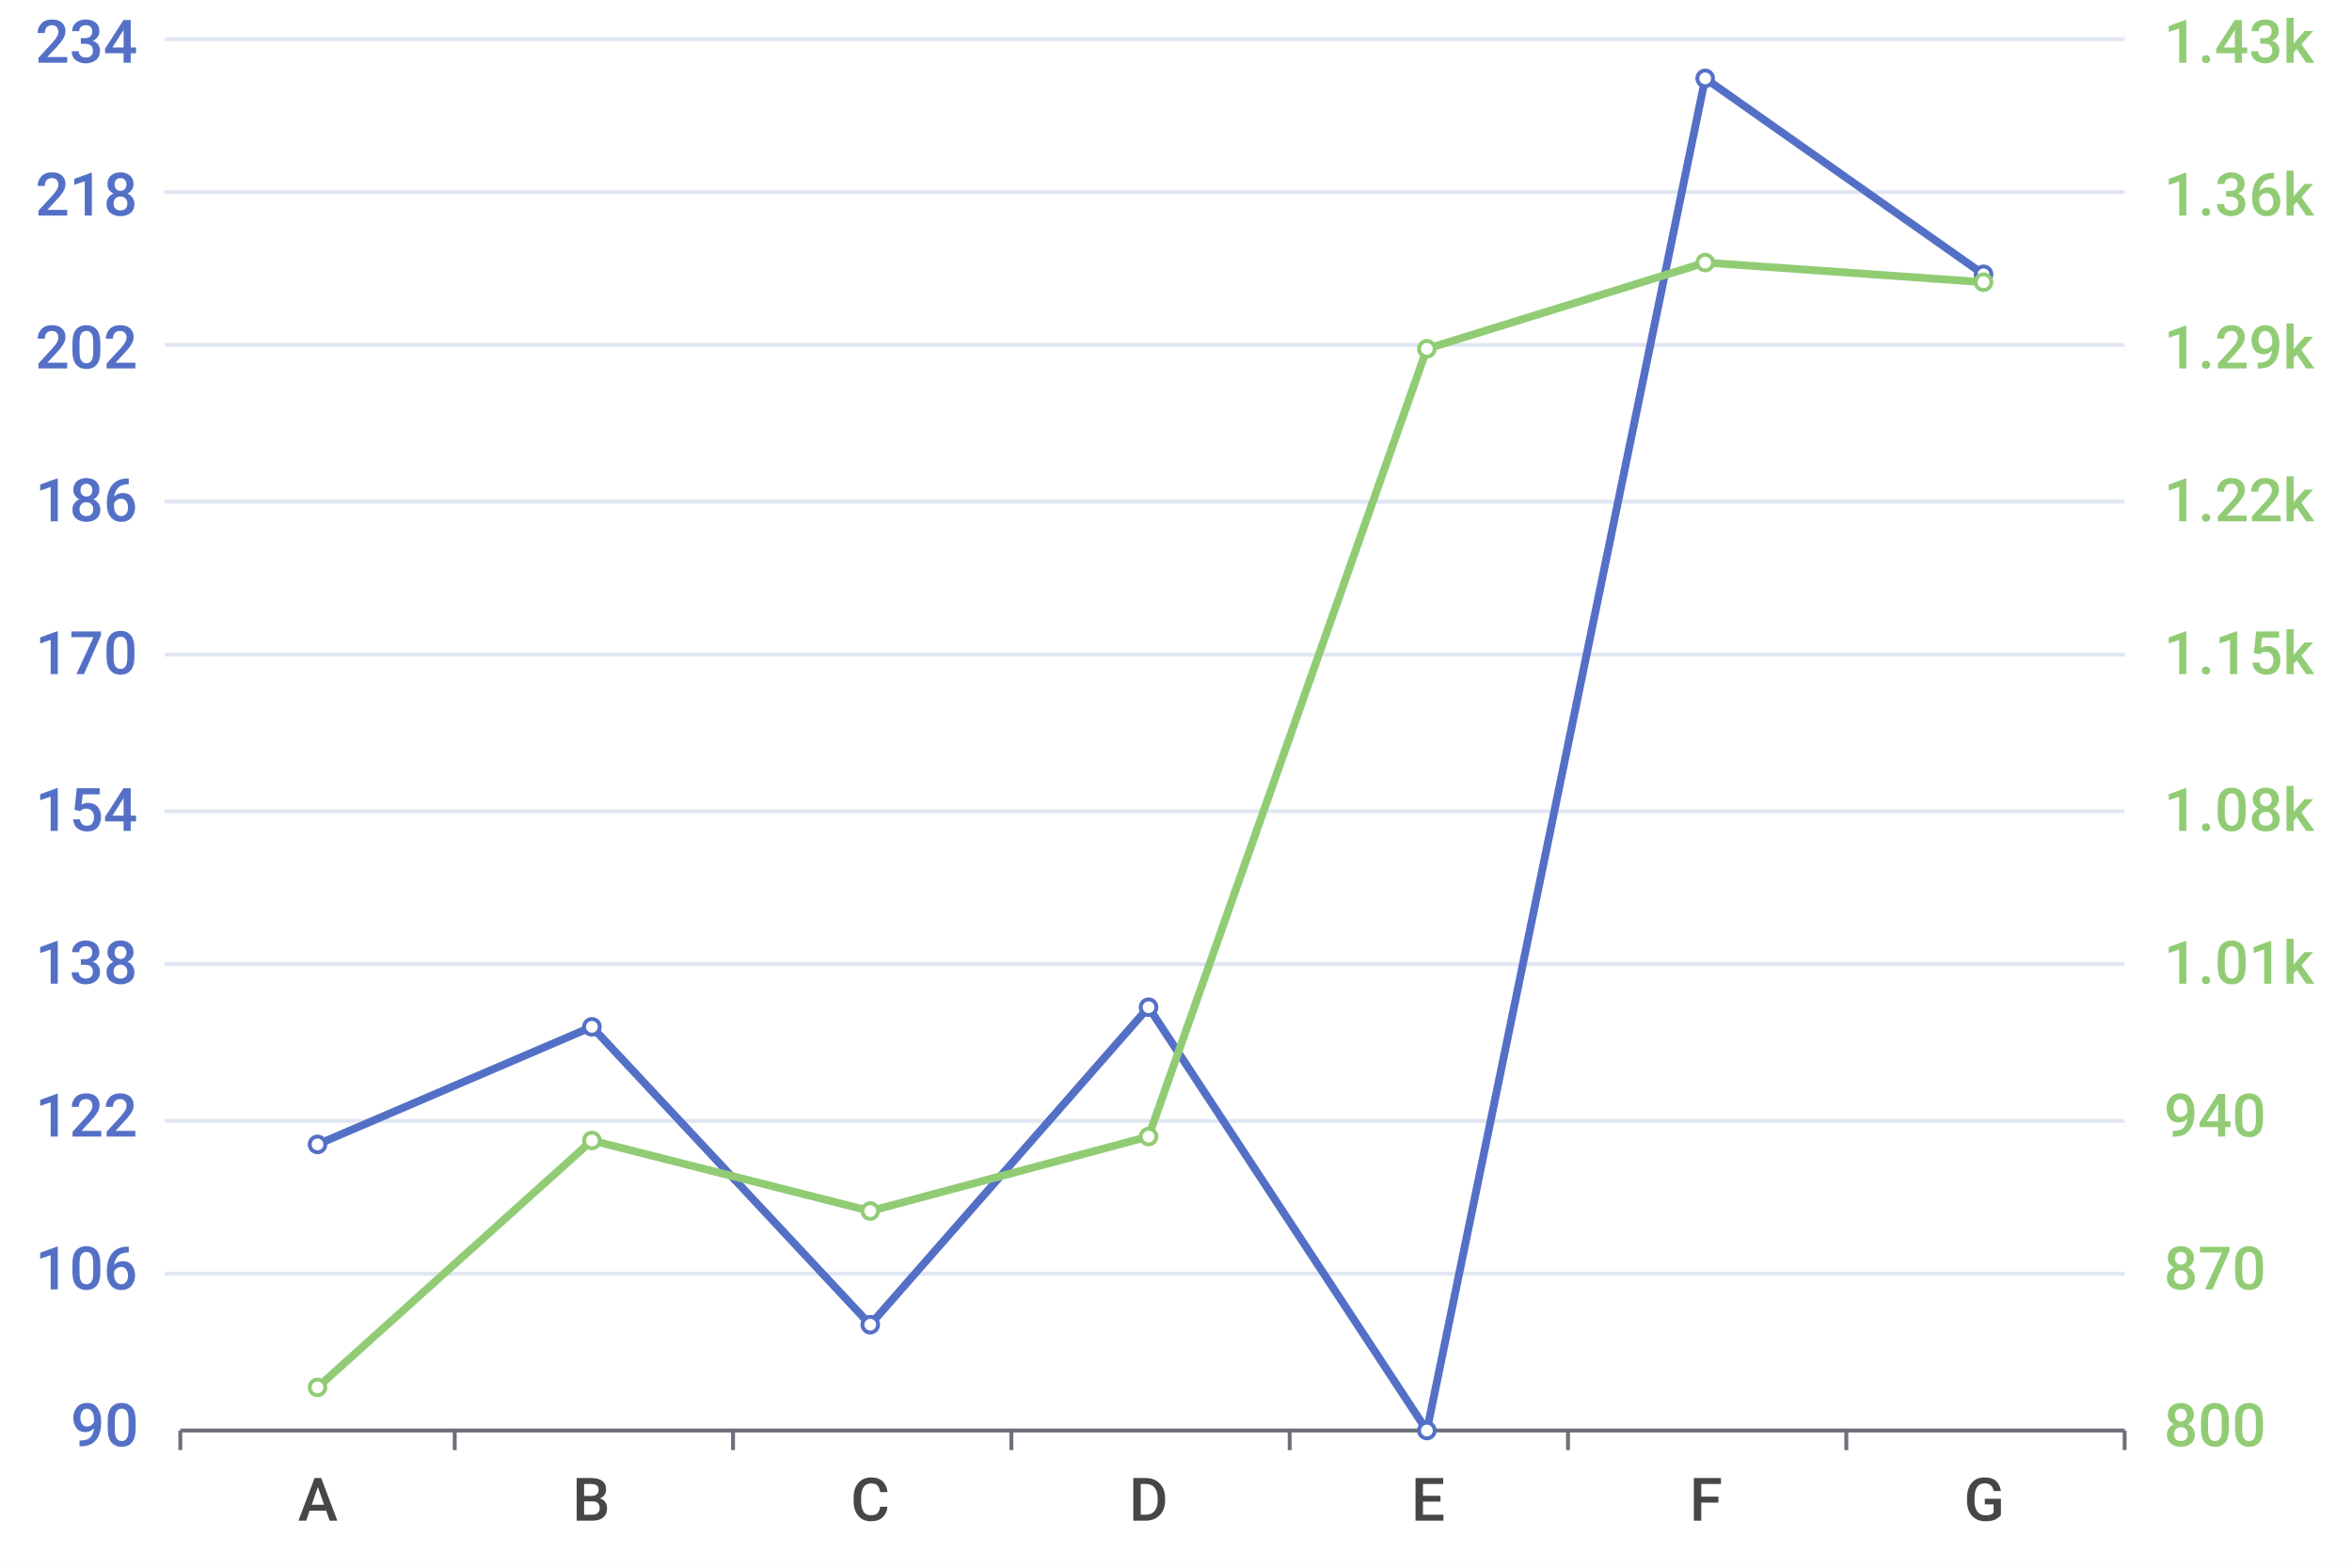
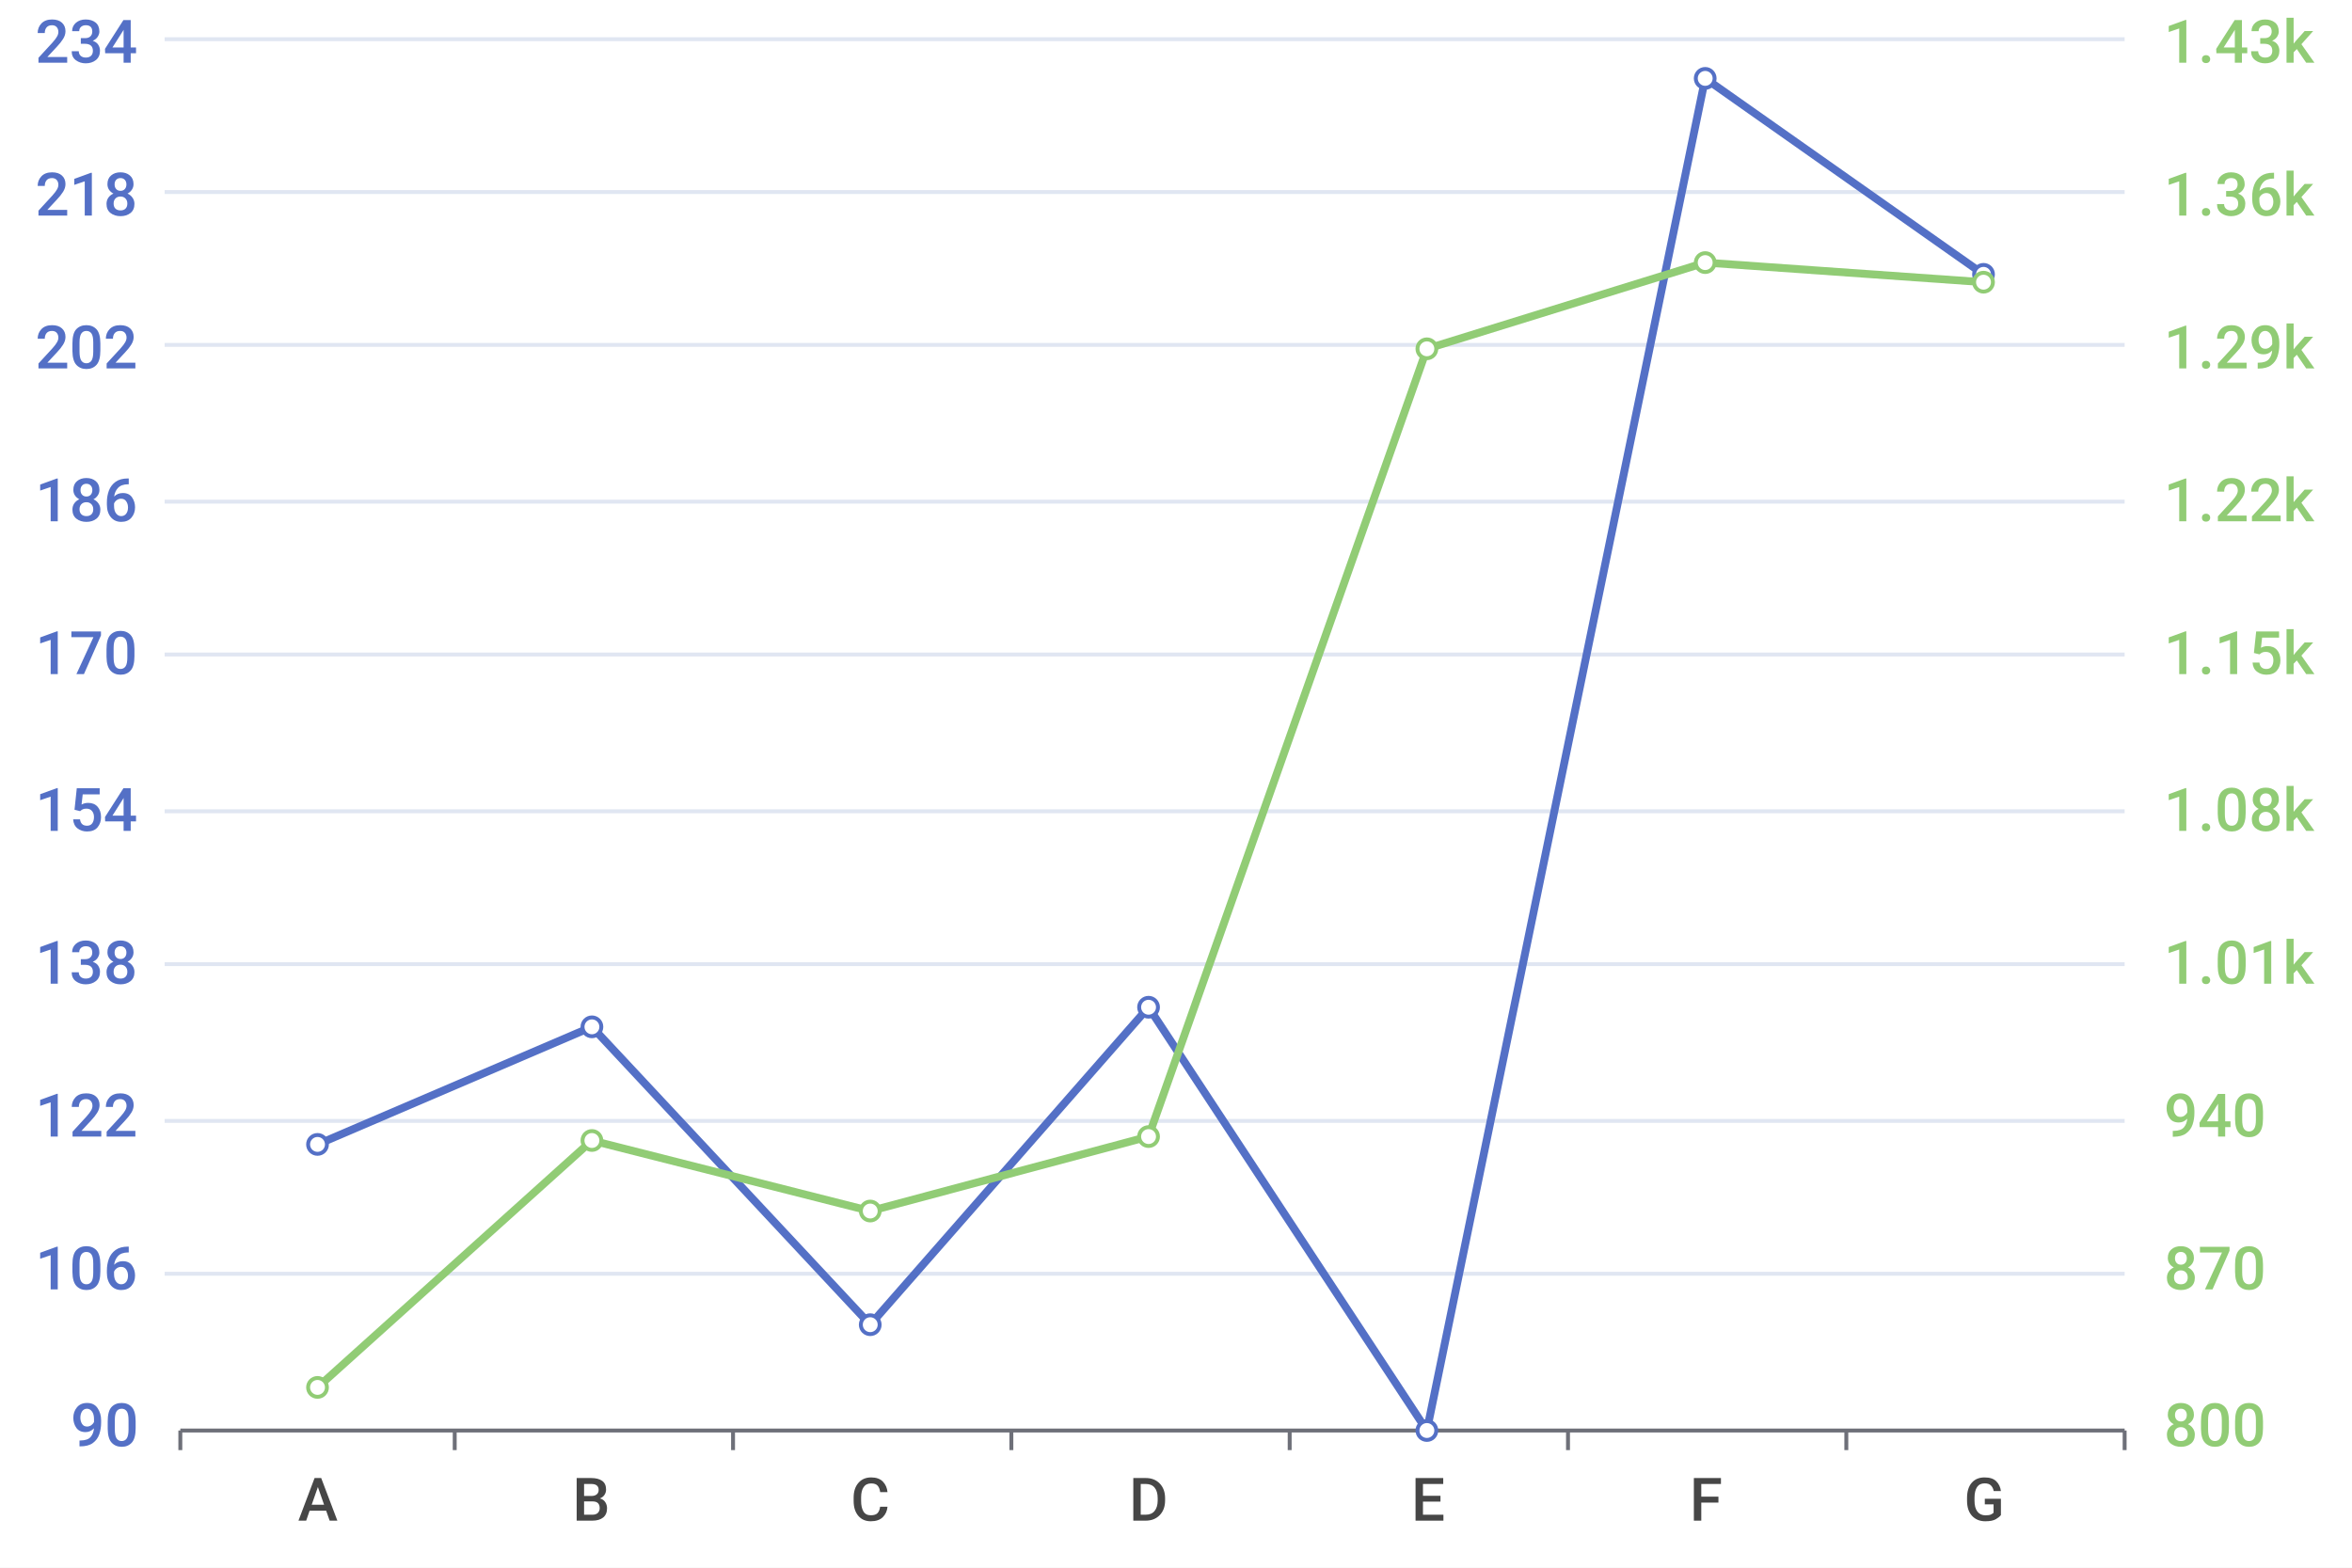
<svg xmlns="http://www.w3.org/2000/svg" viewBox="0 0 600 400">
  <path d="M 0 0 L 600 0 L 600 400 L 0 400 L 0 0" style="stroke:none;fill:white" />
  <text x="552" y="16" style="stroke:none;fill:rgb(145,204,117);font-size:15.3px;font-family:'Roboto Medium',sans-serif">1.43k</text>
  <text x="552" y="55" style="stroke:none;fill:rgb(145,204,117);font-size:15.3px;font-family:'Roboto Medium',sans-serif">1.36k</text>
  <text x="552" y="94" style="stroke:none;fill:rgb(145,204,117);font-size:15.3px;font-family:'Roboto Medium',sans-serif">1.29k</text>
  <text x="552" y="133" style="stroke:none;fill:rgb(145,204,117);font-size:15.3px;font-family:'Roboto Medium',sans-serif">1.22k</text>
  <text x="552" y="172" style="stroke:none;fill:rgb(145,204,117);font-size:15.3px;font-family:'Roboto Medium',sans-serif">1.15k</text>
  <text x="552" y="212" style="stroke:none;fill:rgb(145,204,117);font-size:15.3px;font-family:'Roboto Medium',sans-serif">1.08k</text>
  <text x="552" y="251" style="stroke:none;fill:rgb(145,204,117);font-size:15.3px;font-family:'Roboto Medium',sans-serif">1.01k</text>
  <text x="552" y="290" style="stroke:none;fill:rgb(145,204,117);font-size:15.3px;font-family:'Roboto Medium',sans-serif">940</text>
  <text x="552" y="329" style="stroke:none;fill:rgb(145,204,117);font-size:15.3px;font-family:'Roboto Medium',sans-serif">870</text>
  <text x="552" y="369" style="stroke:none;fill:rgb(145,204,117);font-size:15.3px;font-family:'Roboto Medium',sans-serif">800</text>
  <text x="9" y="16" style="stroke:none;fill:rgb(84,112,198);font-size:15.3px;font-family:'Roboto Medium',sans-serif">234</text>
  <text x="9" y="55" style="stroke:none;fill:rgb(84,112,198);font-size:15.3px;font-family:'Roboto Medium',sans-serif">218</text>
  <text x="9" y="94" style="stroke:none;fill:rgb(84,112,198);font-size:15.3px;font-family:'Roboto Medium',sans-serif">202</text>
  <text x="9" y="133" style="stroke:none;fill:rgb(84,112,198);font-size:15.3px;font-family:'Roboto Medium',sans-serif">186</text>
  <text x="9" y="172" style="stroke:none;fill:rgb(84,112,198);font-size:15.3px;font-family:'Roboto Medium',sans-serif">170</text>
  <text x="9" y="212" style="stroke:none;fill:rgb(84,112,198);font-size:15.3px;font-family:'Roboto Medium',sans-serif">154</text>
  <text x="9" y="251" style="stroke:none;fill:rgb(84,112,198);font-size:15.3px;font-family:'Roboto Medium',sans-serif">138</text>
  <text x="9" y="290" style="stroke:none;fill:rgb(84,112,198);font-size:15.3px;font-family:'Roboto Medium',sans-serif">122</text>
  <text x="9" y="329" style="stroke:none;fill:rgb(84,112,198);font-size:15.3px;font-family:'Roboto Medium',sans-serif">106</text>
  <text x="18" y="369" style="stroke:none;fill:rgb(84,112,198);font-size:15.3px;font-family:'Roboto Medium',sans-serif">90</text>
  <path d="M 42 10 L 542 10" style="stroke-width:1;stroke:rgb(224,230,242);fill:none" />
  <path d="M 42 49 L 542 49" style="stroke-width:1;stroke:rgb(224,230,242);fill:none" />
  <path d="M 42 88 L 542 88" style="stroke-width:1;stroke:rgb(224,230,242);fill:none" />
  <path d="M 42 128 L 542 128" style="stroke-width:1;stroke:rgb(224,230,242);fill:none" />
  <path d="M 42 167 L 542 167" style="stroke-width:1;stroke:rgb(224,230,242);fill:none" />
  <path d="M 42 207 L 542 207" style="stroke-width:1;stroke:rgb(224,230,242);fill:none" />
  <path d="M 42 246 L 542 246" style="stroke-width:1;stroke:rgb(224,230,242);fill:none" />
  <path d="M 42 286 L 542 286" style="stroke-width:1;stroke:rgb(224,230,242);fill:none" />
  <path d="M 42 325 L 542 325" style="stroke-width:1;stroke:rgb(224,230,242);fill:none" />
  <path d="M 46 365 L 542 365" style="stroke-width:1;stroke:rgb(110,112,121);fill:none" />
  <path d="M 46 370 L 46 365" style="stroke-width:1;stroke:rgb(110,112,121);fill:none" />
  <path d="M 116 370 L 116 365" style="stroke-width:1;stroke:rgb(110,112,121);fill:none" />
  <path d="M 187 370 L 187 365" style="stroke-width:1;stroke:rgb(110,112,121);fill:none" />
  <path d="M 258 370 L 258 365" style="stroke-width:1;stroke:rgb(110,112,121);fill:none" />
  <path d="M 329 370 L 329 365" style="stroke-width:1;stroke:rgb(110,112,121);fill:none" />
  <path d="M 400 370 L 400 365" style="stroke-width:1;stroke:rgb(110,112,121);fill:none" />
  <path d="M 471 370 L 471 365" style="stroke-width:1;stroke:rgb(110,112,121);fill:none" />
  <path d="M 542 370 L 542 365" style="stroke-width:1;stroke:rgb(110,112,121);fill:none" />
  <text x="76" y="388" style="stroke:none;fill:rgb(70,70,70);font-size:15.3px;font-family:'Roboto Medium',sans-serif">A</text>
  <text x="146" y="388" style="stroke:none;fill:rgb(70,70,70);font-size:15.3px;font-family:'Roboto Medium',sans-serif">B</text>
  <text x="217" y="388" style="stroke:none;fill:rgb(70,70,70);font-size:15.3px;font-family:'Roboto Medium',sans-serif">C</text>
  <text x="288" y="388" style="stroke:none;fill:rgb(70,70,70);font-size:15.3px;font-family:'Roboto Medium',sans-serif">D</text>
  <text x="360" y="388" style="stroke:none;fill:rgb(70,70,70);font-size:15.3px;font-family:'Roboto Medium',sans-serif">E</text>
  <text x="431" y="388" style="stroke:none;fill:rgb(70,70,70);font-size:15.3px;font-family:'Roboto Medium',sans-serif">F</text>
  <text x="501" y="388" style="stroke:none;fill:rgb(70,70,70);font-size:15.3px;font-family:'Roboto Medium',sans-serif">G</text>
  <path d="M 81 292 L 151 262 L 222 338 L 293 257 L 364 365 L 435 20 L 506 70" style="stroke-width:2;stroke:rgb(84,112,198);fill:none" />
-   <circle cx="81" cy="292" r="2" style="stroke-width:1;stroke:rgb(84,112,198);fill:white" />
-   <circle cx="151" cy="262" r="2" style="stroke-width:1;stroke:rgb(84,112,198);fill:white" />
-   <circle cx="222" cy="338" r="2" style="stroke-width:1;stroke:rgb(84,112,198);fill:white" />
-   <circle cx="293" cy="257" r="2" style="stroke-width:1;stroke:rgb(84,112,198);fill:white" />
-   <circle cx="364" cy="365" r="2" style="stroke-width:1;stroke:rgb(84,112,198);fill:white" />
-   <circle cx="435" cy="20" r="2" style="stroke-width:1;stroke:rgb(84,112,198);fill:white" />
-   <circle cx="506" cy="70" r="2" style="stroke-width:1;stroke:rgb(84,112,198);fill:white" />
+   <circle cx="81" cy="292" r="2.4" style="stroke-width:1;stroke:rgb(84,112,198);fill:white" />
+   <circle cx="151" cy="262" r="2.4" style="stroke-width:1;stroke:rgb(84,112,198);fill:white" />
+   <circle cx="222" cy="338" r="2.4" style="stroke-width:1;stroke:rgb(84,112,198);fill:white" />
+   <circle cx="293" cy="257" r="2.4" style="stroke-width:1;stroke:rgb(84,112,198);fill:white" />
+   <circle cx="364" cy="365" r="2.4" style="stroke-width:1;stroke:rgb(84,112,198);fill:white" />
+   <circle cx="435" cy="20" r="2.4" style="stroke-width:1;stroke:rgb(84,112,198);fill:white" />
+   <circle cx="506" cy="70" r="2.4" style="stroke-width:1;stroke:rgb(84,112,198);fill:white" />
  <path d="M 81 354 L 151 291 L 222 309 L 293 290 L 364 89 L 435 67 L 506 72" style="stroke-width:2;stroke:rgb(145,204,117);fill:none" />
-   <circle cx="81" cy="354" r="2" style="stroke-width:1;stroke:rgb(145,204,117);fill:white" />
-   <circle cx="151" cy="291" r="2" style="stroke-width:1;stroke:rgb(145,204,117);fill:white" />
-   <circle cx="222" cy="309" r="2" style="stroke-width:1;stroke:rgb(145,204,117);fill:white" />
-   <circle cx="293" cy="290" r="2" style="stroke-width:1;stroke:rgb(145,204,117);fill:white" />
-   <circle cx="364" cy="89" r="2" style="stroke-width:1;stroke:rgb(145,204,117);fill:white" />
-   <circle cx="435" cy="67" r="2" style="stroke-width:1;stroke:rgb(145,204,117);fill:white" />
-   <circle cx="506" cy="72" r="2" style="stroke-width:1;stroke:rgb(145,204,117);fill:white" />
+   <circle cx="81" cy="354" r="2.4" style="stroke-width:1;stroke:rgb(145,204,117);fill:white" />
+   <circle cx="151" cy="291" r="2.4" style="stroke-width:1;stroke:rgb(145,204,117);fill:white" />
+   <circle cx="222" cy="309" r="2.4" style="stroke-width:1;stroke:rgb(145,204,117);fill:white" />
+   <circle cx="293" cy="290" r="2.4" style="stroke-width:1;stroke:rgb(145,204,117);fill:white" />
+   <circle cx="364" cy="89" r="2.4" style="stroke-width:1;stroke:rgb(145,204,117);fill:white" />
+   <circle cx="435" cy="67" r="2.4" style="stroke-width:1;stroke:rgb(145,204,117);fill:white" />
+   <circle cx="506" cy="72" r="2.4" style="stroke-width:1;stroke:rgb(145,204,117);fill:white" />
</svg>
